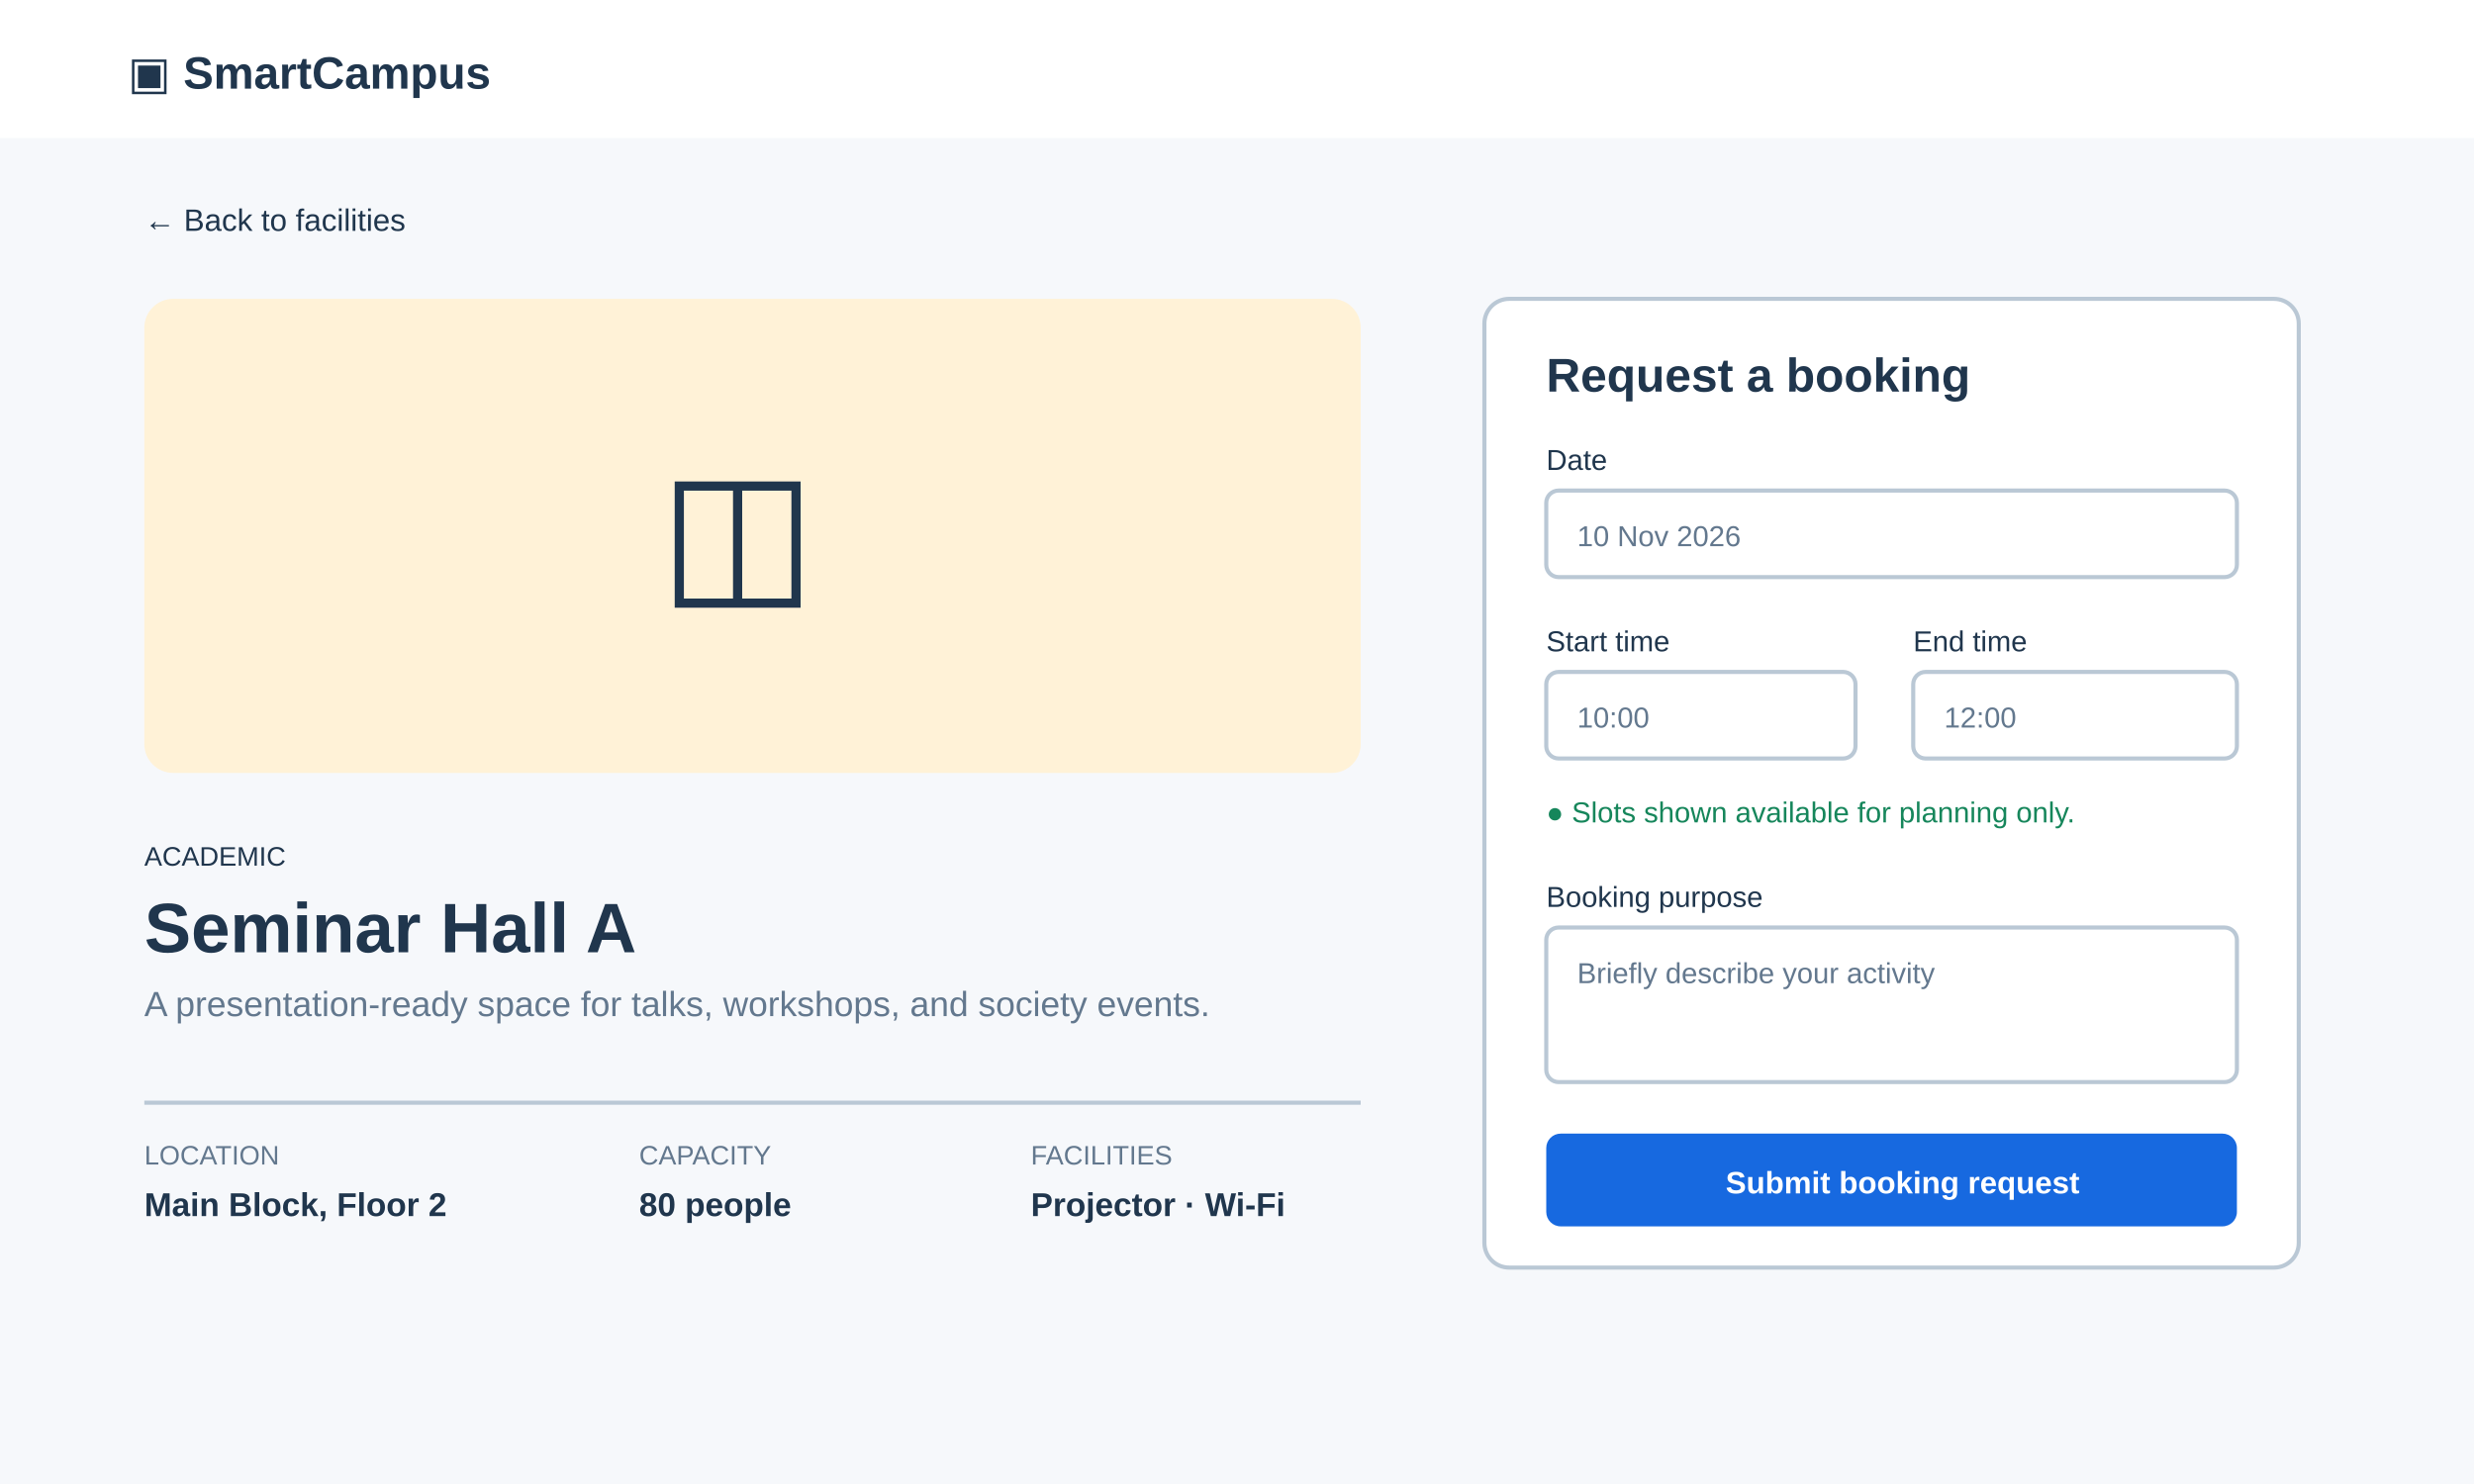
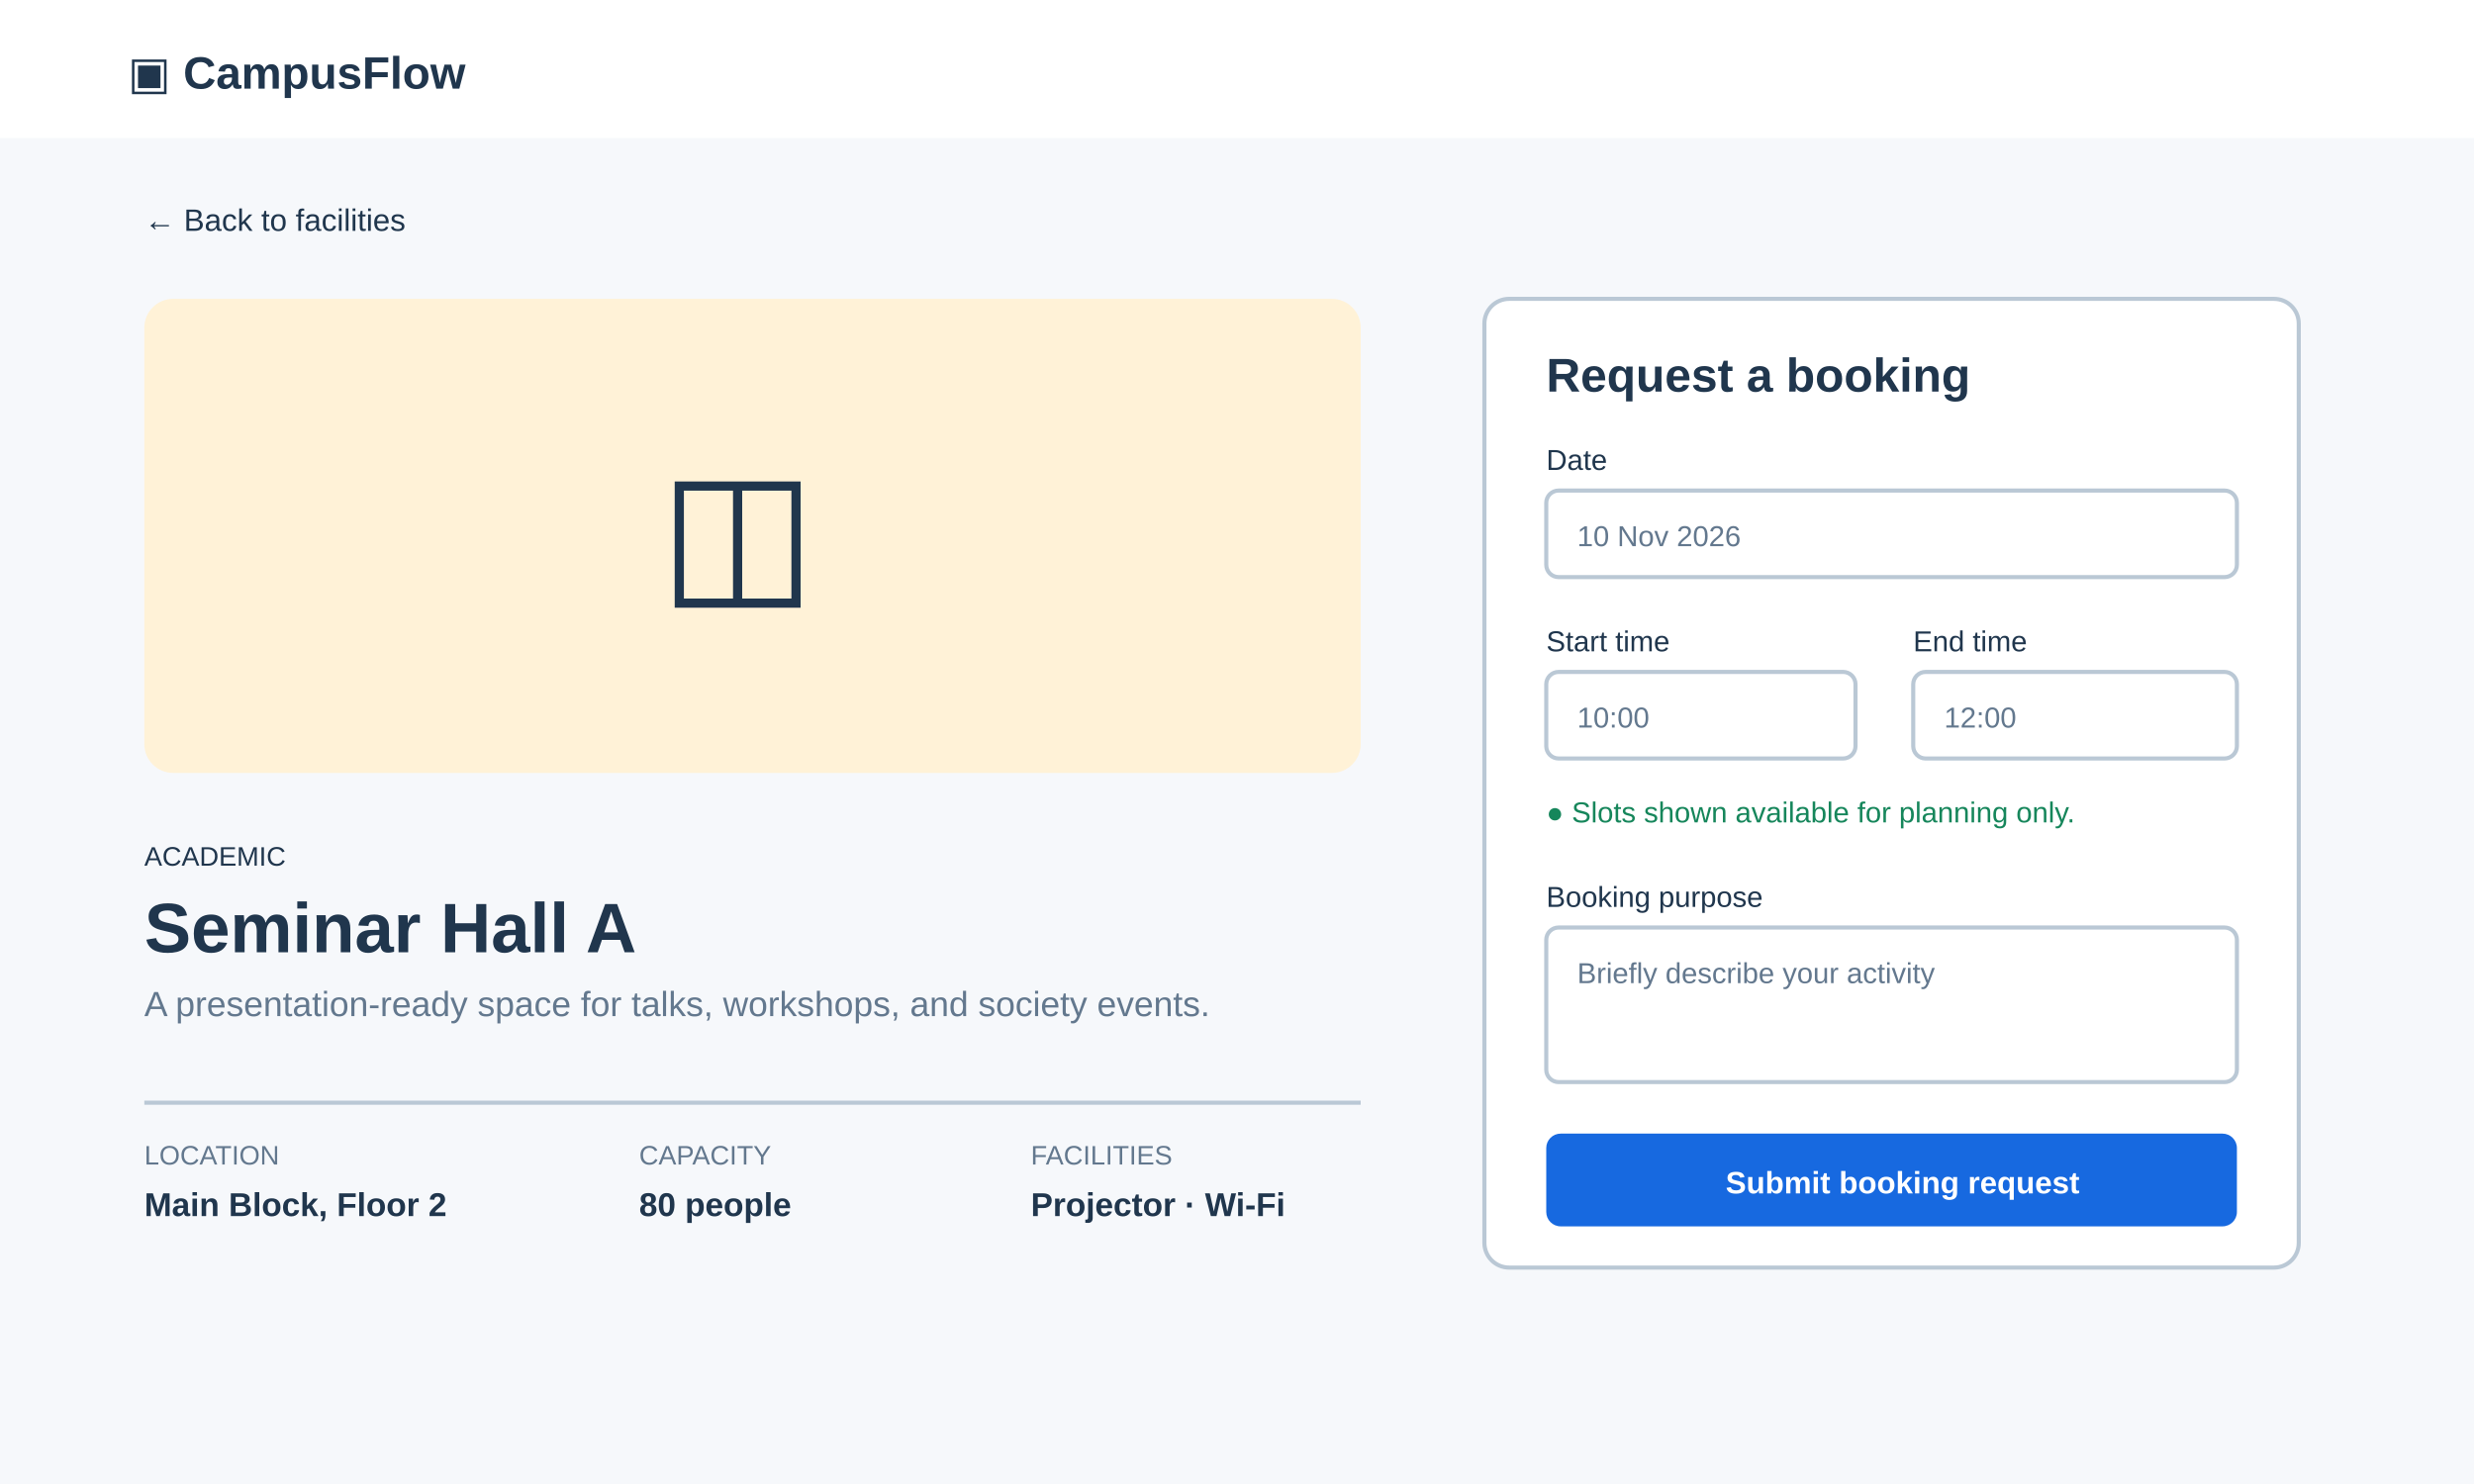
<svg xmlns="http://www.w3.org/2000/svg" width="1200" height="720" viewBox="0 0 1200 720" role="img" aria-labelledby="title desc">
  <style>text{font-family:Arial,sans-serif;fill:#20364d}.muted{fill:#63788e}.line{stroke:#bac8d5;stroke-width:2}.box{fill:#fff;stroke:#bac8d5;stroke-width:2}.blue{fill:#1769e0}.light{fill:#fff2d7}.white{fill:#fff}.green{fill:#16865b}</style>
  <rect width="1200" height="720" fill="#f6f8fb" />
  <rect width="1200" height="67" fill="#fff" />
-   <text x="62" y="43" font-size="22" font-weight="700">▣ SmartCampus</text>
+   <text x="62" y="43" font-size="22" font-weight="700">▣ CampusFlow</text>
  <text x="70" y="112" font-size="15" fill="#1769e0">← Back to facilities</text>
  <rect x="70" y="145" width="590" height="230" rx="14" class="light" />
  <text x="320" y="285" font-size="80" fill="#bc7611">◫</text>
  <text x="70" y="420" font-size="13" fill="#1769e0">ACADEMIC</text>
  <text x="70" y="462" font-size="34" font-weight="700">Seminar Hall A</text>
  <text x="70" y="493" font-size="17" class="muted">A presentation-ready space for talks, workshops, and society events.</text>
  <line x1="70" y1="535" x2="660" y2="535" class="line" />
  <text x="70" y="565" font-size="13" class="muted">LOCATION</text>
  <text x="70" y="590" font-size="16" font-weight="700">Main Block, Floor 2</text>
  <text x="310" y="565" font-size="13" class="muted">CAPACITY</text>
  <text x="310" y="590" font-size="16" font-weight="700">80 people</text>
  <text x="500" y="565" font-size="13" class="muted">FACILITIES</text>
  <text x="500" y="590" font-size="16" font-weight="700">Projector · Wi-Fi</text>
  <rect x="720" y="145" width="395" height="470" rx="12" class="box" />
  <text x="750" y="190" font-size="23" font-weight="700">Request a booking</text>
  <text x="750" y="228" font-size="14">Date</text>
  <rect x="750" y="238" width="335" height="42" rx="6" class="box" />
  <text x="765" y="265" font-size="14" class="muted">10 Nov 2026</text>
  <text x="750" y="316" font-size="14">Start time</text>
  <text x="928" y="316" font-size="14">End time</text>
  <rect x="750" y="326" width="150" height="42" rx="6" class="box" />
  <rect x="928" y="326" width="157" height="42" rx="6" class="box" />
  <text x="765" y="353" font-size="14" class="muted">10:00</text>
  <text x="943" y="353" font-size="14" class="muted">12:00</text>
  <text x="750" y="399" font-size="14" class="green">● Slots shown available for planning only.</text>
  <text x="750" y="440" font-size="14">Booking purpose</text>
  <rect x="750" y="450" width="335" height="75" rx="6" class="box" />
  <text x="765" y="477" font-size="14" class="muted">Briefly describe your activity</text>
  <rect x="750" y="550" width="335" height="45" rx="7" class="blue" />
  <text x="837" y="579" font-size="15" class="white" font-weight="700">Submit booking request</text>
</svg>
